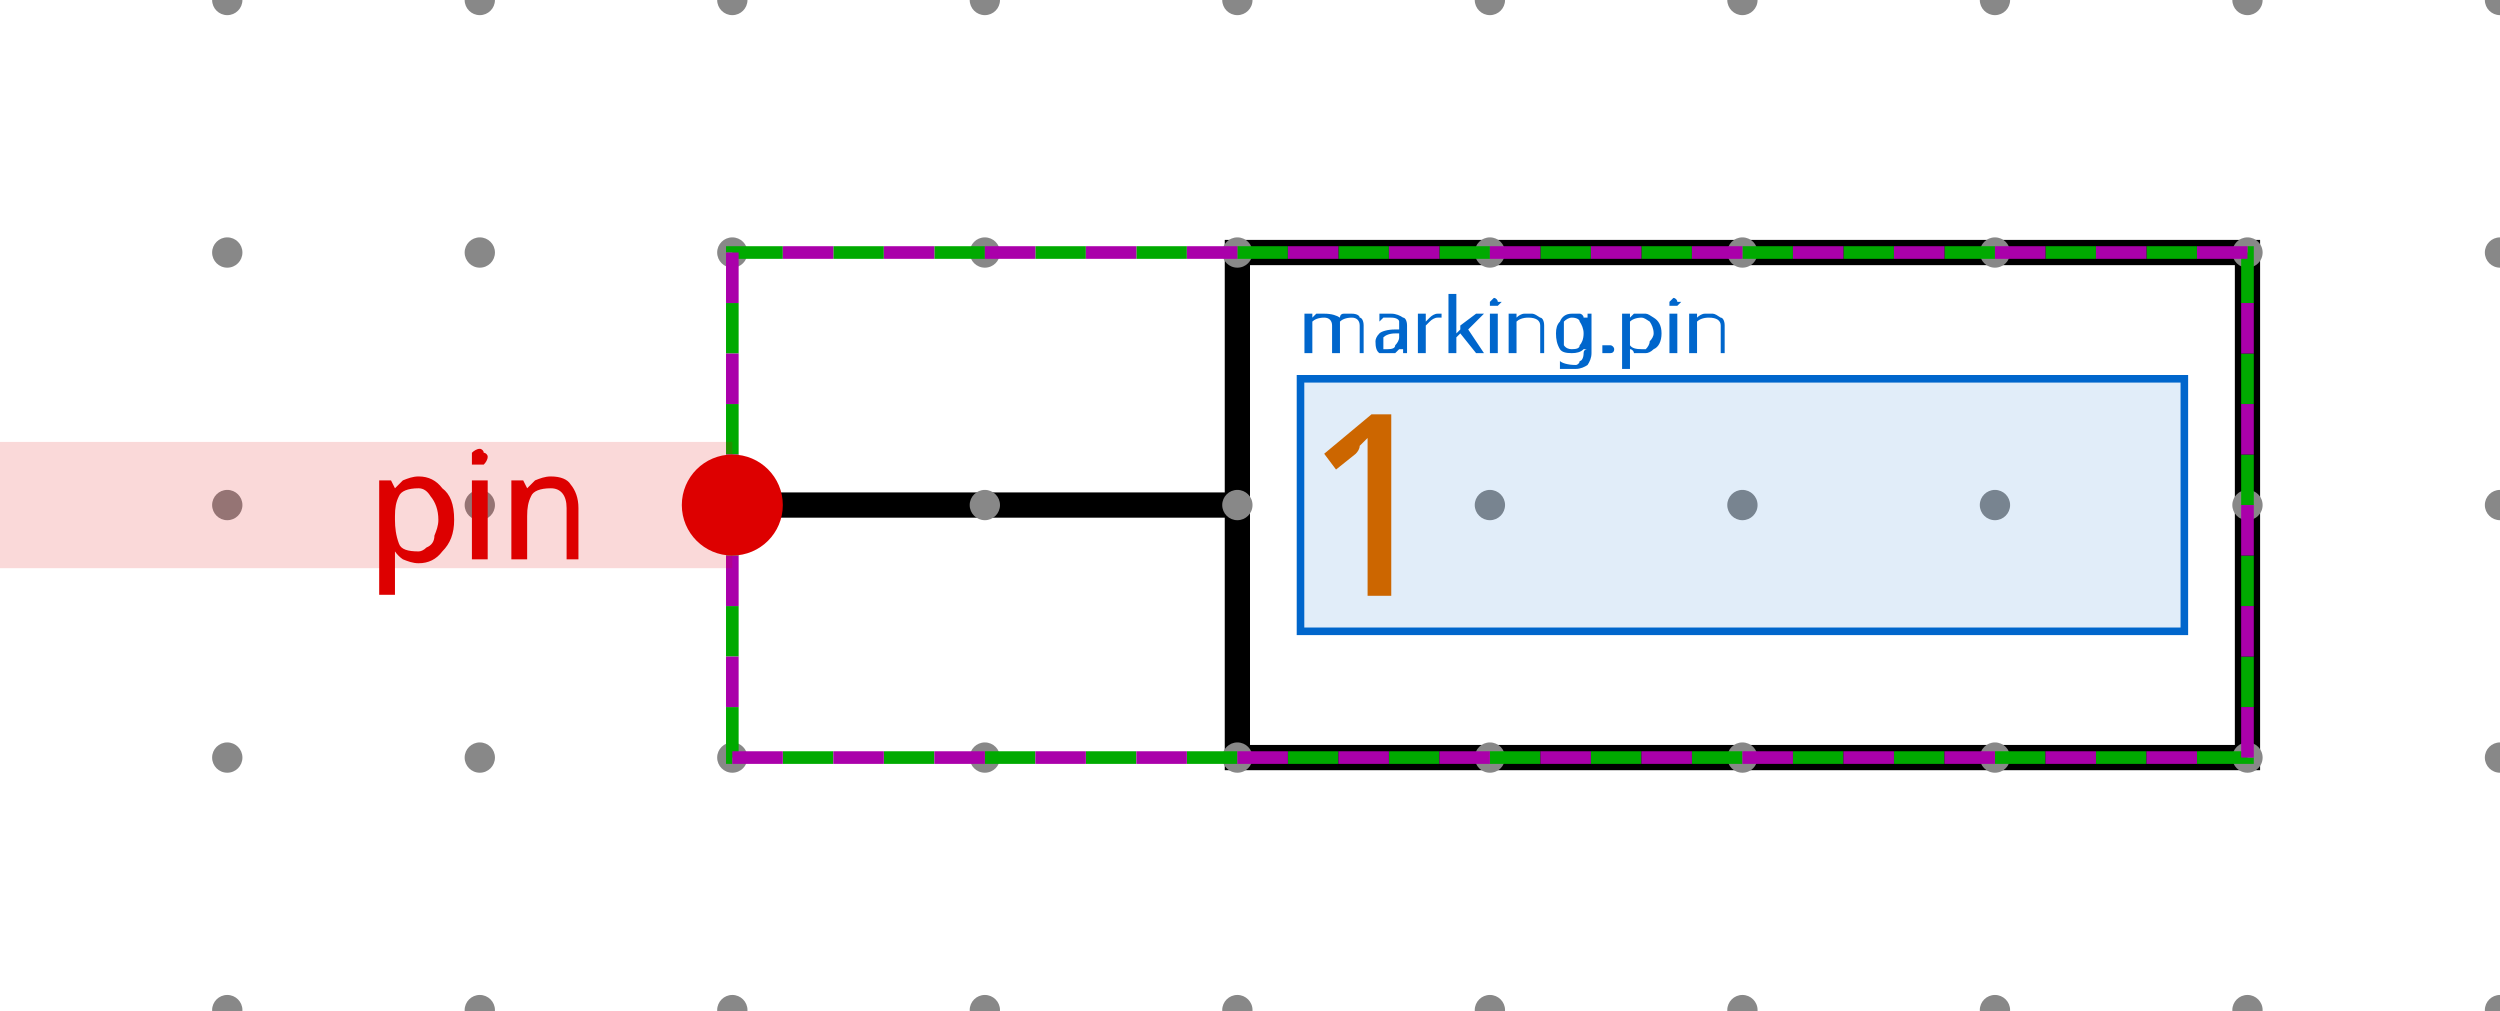
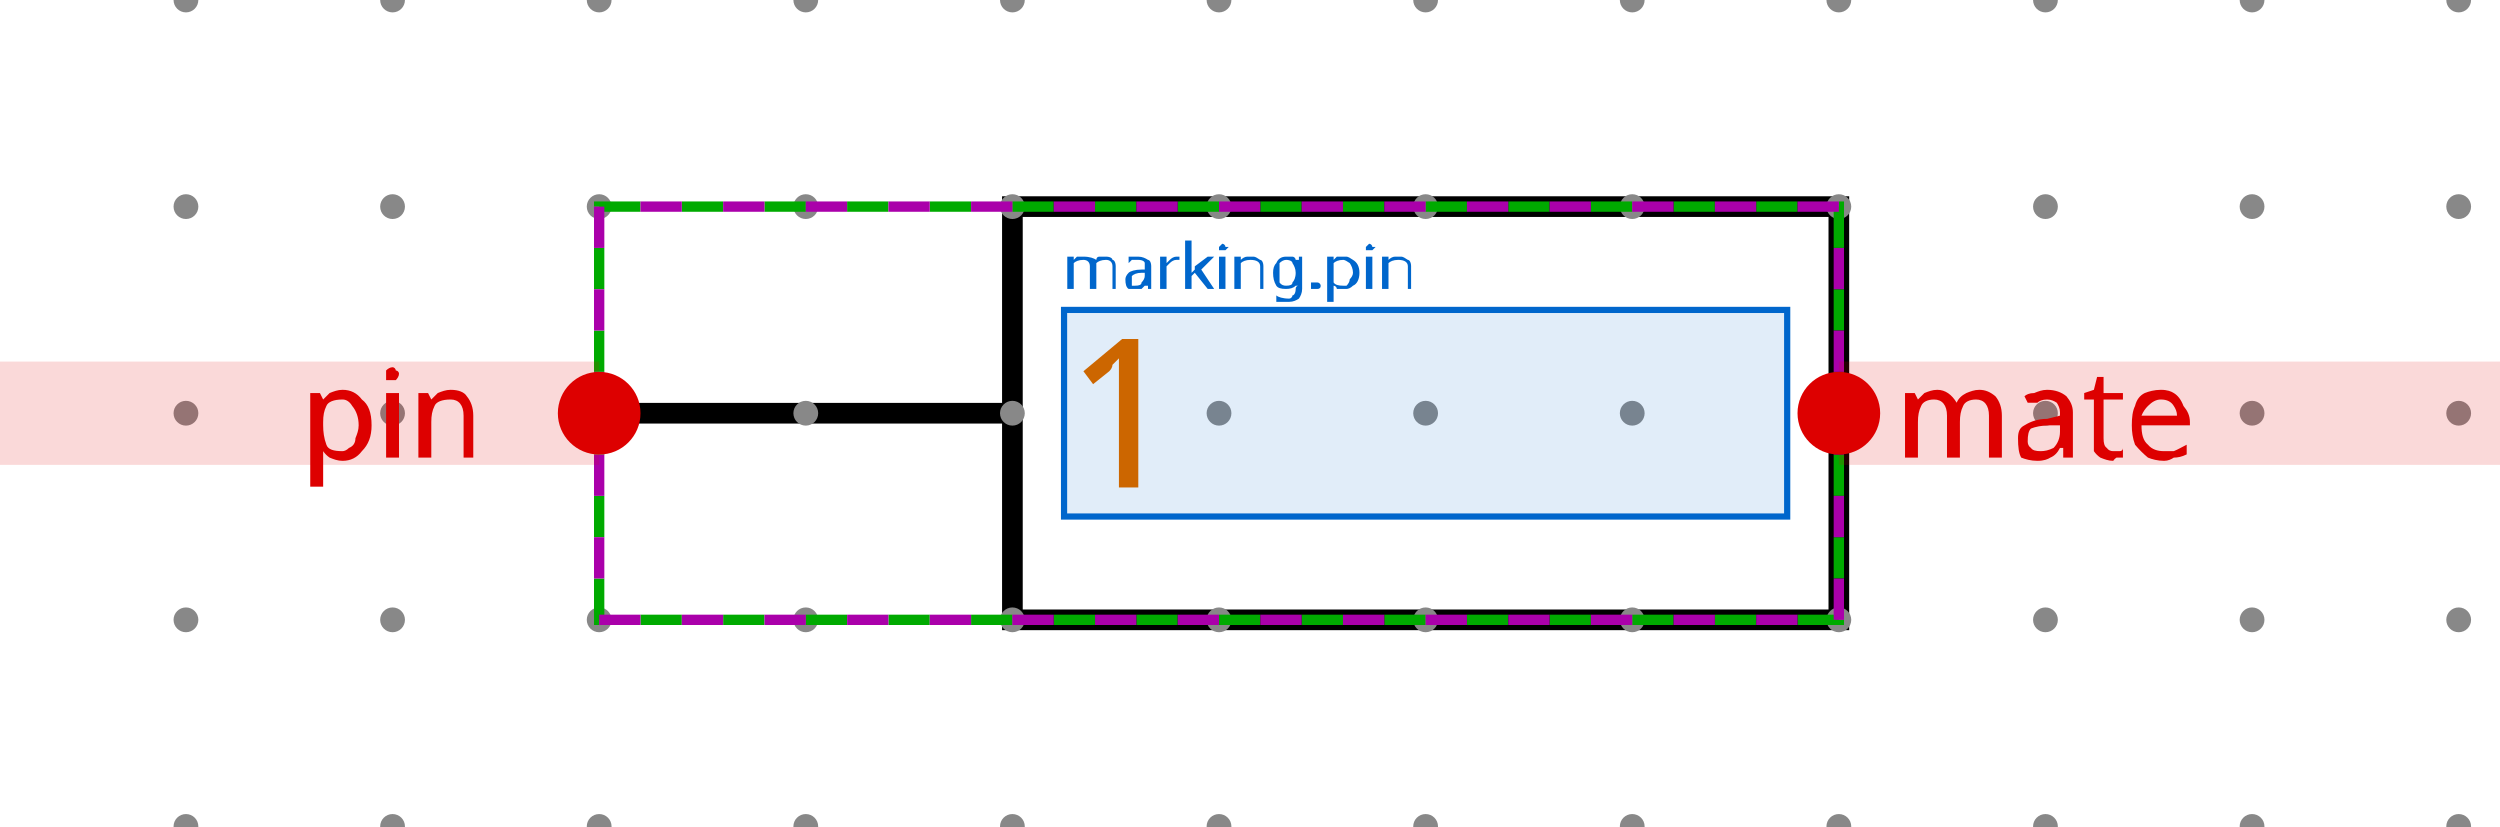
- <svg xmlns="http://www.w3.org/2000/svg" width="24.75mm" height="10mm" viewBox="-5.9 -1 9.9 4">
+ <svg xmlns="http://www.w3.org/2000/svg" width="30.25mm" height="10mm" viewBox="-5.9 -1 12.1 4">
  <g fill="none" stroke="#000" stroke-linecap="butt" stroke-linejoin="miter">
    <line x1="-3" y1="1" x2="-1" y2="1" stroke-width="0.1" />
    <polygon points="-1,0 3,0 3,2 -1,2" stroke-width="0.1" />
  </g>
  <g class="annotation">
    <circle class="grid" cx="-5" cy="-1" r="0.06" fill="#888" stroke="none" />
    <circle class="grid" cx="-4" cy="-1" r="0.06" fill="#888" stroke="none" />
    <circle class="grid" cx="-3" cy="-1" r="0.06" fill="#888" stroke="none" />
    <circle class="grid" cx="-2" cy="-1" r="0.06" fill="#888" stroke="none" />
    <circle class="grid" cx="-1" cy="-1" r="0.06" fill="#888" stroke="none" />
    <circle class="grid" cx="0" cy="-1" r="0.06" fill="#888" stroke="none" />
    <circle class="grid" cx="1" cy="-1" r="0.06" fill="#888" stroke="none" />
    <circle class="grid" cx="2" cy="-1" r="0.06" fill="#888" stroke="none" />
    <circle class="grid" cx="3" cy="-1" r="0.06" fill="#888" stroke="none" />
    <circle class="grid" cx="4" cy="-1" r="0.06" fill="#888" stroke="none" />
+     <circle class="grid" cx="5" cy="-1" r="0.06" fill="#888" stroke="none" />
+     <circle class="grid" cx="6" cy="-1" r="0.06" fill="#888" stroke="none" />
    <circle class="grid" cx="-5" cy="0" r="0.06" fill="#888" stroke="none" />
    <circle class="grid" cx="-4" cy="0" r="0.06" fill="#888" stroke="none" />
    <circle class="grid" cx="-3" cy="0" r="0.06" fill="#888" stroke="none" />
    <circle class="grid" cx="-2" cy="0" r="0.06" fill="#888" stroke="none" />
    <circle class="grid" cx="-1" cy="0" r="0.06" fill="#888" stroke="none" />
    <circle class="grid" cx="0" cy="0" r="0.06" fill="#888" stroke="none" />
    <circle class="grid" cx="1" cy="0" r="0.06" fill="#888" stroke="none" />
    <circle class="grid" cx="2" cy="0" r="0.06" fill="#888" stroke="none" />
    <circle class="grid" cx="3" cy="0" r="0.06" fill="#888" stroke="none" />
    <circle class="grid" cx="4" cy="0" r="0.06" fill="#888" stroke="none" />
+     <circle class="grid" cx="5" cy="0" r="0.06" fill="#888" stroke="none" />
+     <circle class="grid" cx="6" cy="0" r="0.06" fill="#888" stroke="none" />
    <circle class="grid" cx="-5" cy="1" r="0.06" fill="#888" stroke="none" />
    <circle class="grid" cx="-4" cy="1" r="0.06" fill="#888" stroke="none" />
    <circle class="grid" cx="-3" cy="1" r="0.06" fill="#888" stroke="none" />
    <circle class="grid" cx="-2" cy="1" r="0.06" fill="#888" stroke="none" />
    <circle class="grid" cx="-1" cy="1" r="0.06" fill="#888" stroke="none" />
    <circle class="grid" cx="0" cy="1" r="0.06" fill="#888" stroke="none" />
    <circle class="grid" cx="1" cy="1" r="0.06" fill="#888" stroke="none" />
    <circle class="grid" cx="2" cy="1" r="0.06" fill="#888" stroke="none" />
    <circle class="grid" cx="3" cy="1" r="0.06" fill="#888" stroke="none" />
    <circle class="grid" cx="4" cy="1" r="0.06" fill="#888" stroke="none" />
+     <circle class="grid" cx="5" cy="1" r="0.06" fill="#888" stroke="none" />
+     <circle class="grid" cx="6" cy="1" r="0.06" fill="#888" stroke="none" />
    <circle class="grid" cx="-5" cy="2" r="0.06" fill="#888" stroke="none" />
    <circle class="grid" cx="-4" cy="2" r="0.06" fill="#888" stroke="none" />
    <circle class="grid" cx="-3" cy="2" r="0.06" fill="#888" stroke="none" />
    <circle class="grid" cx="-2" cy="2" r="0.06" fill="#888" stroke="none" />
    <circle class="grid" cx="-1" cy="2" r="0.06" fill="#888" stroke="none" />
    <circle class="grid" cx="0" cy="2" r="0.06" fill="#888" stroke="none" />
    <circle class="grid" cx="1" cy="2" r="0.06" fill="#888" stroke="none" />
    <circle class="grid" cx="2" cy="2" r="0.06" fill="#888" stroke="none" />
    <circle class="grid" cx="3" cy="2" r="0.06" fill="#888" stroke="none" />
    <circle class="grid" cx="4" cy="2" r="0.06" fill="#888" stroke="none" />
+     <circle class="grid" cx="5" cy="2" r="0.06" fill="#888" stroke="none" />
+     <circle class="grid" cx="6" cy="2" r="0.06" fill="#888" stroke="none" />
    <circle class="grid" cx="-5" cy="3" r="0.06" fill="#888" stroke="none" />
    <circle class="grid" cx="-4" cy="3" r="0.06" fill="#888" stroke="none" />
    <circle class="grid" cx="-3" cy="3" r="0.06" fill="#888" stroke="none" />
    <circle class="grid" cx="-2" cy="3" r="0.06" fill="#888" stroke="none" />
    <circle class="grid" cx="-1" cy="3" r="0.06" fill="#888" stroke="none" />
    <circle class="grid" cx="0" cy="3" r="0.06" fill="#888" stroke="none" />
    <circle class="grid" cx="1" cy="3" r="0.06" fill="#888" stroke="none" />
    <circle class="grid" cx="2" cy="3" r="0.06" fill="#888" stroke="none" />
    <circle class="grid" cx="3" cy="3" r="0.06" fill="#888" stroke="none" />
    <circle class="grid" cx="4" cy="3" r="0.06" fill="#888" stroke="none" />
+     <circle class="grid" cx="5" cy="3" r="0.06" fill="#888" stroke="none" />
+     <circle class="grid" cx="6" cy="3" r="0.06" fill="#888" stroke="none" />
    <rect class="body-box" x="-3" y="0" width="6" height="2" fill="none" stroke="#0a0" stroke-width="0.05" stroke-dasharray="0.2 0.2" />
    <rect class="keepout-box" x="-3" y="0" width="6" height="2" fill="none" stroke="#a0a" stroke-width="0.05" stroke-dasharray="0.2 0.2" stroke-dashoffset="0.2" />
    <rect class="slot-box" x="-0.75" y="0.5" width="3.5" height="1" fill="#06c" fill-opacity="0.12" stroke="#06c" stroke-width="0.03" />
    <text class="slot-id" x="-0.75" y="0.4" font-size="0.3" text-anchor="start" fill="#06c" stroke="none" font-family="sans-serif">marking.pin</text>
    <rect class="lane" x="-5.9" y="0.75" width="2.9" height="0.5" fill="#d00" fill-opacity="0.15" stroke="none" />
+     <rect class="lane" x="3" y="0.75" width="3.2" height="0.5" fill="#d00" fill-opacity="0.15" stroke="none" />
    <circle class="port" cx="-3" cy="1" r="0.2" fill="#d00" stroke="none" />
    <text class="port-id" x="-4" y="1.216" font-size="0.6" text-anchor="middle" fill="#d00" stroke="none" font-family="sans-serif">pin</text>
+     <circle class="port" cx="3" cy="1" r="0.2" fill="#d00" stroke="none" />
+     <text class="port-id" x="4" y="1.216" font-size="0.6" text-anchor="middle" fill="#d00" stroke="none" font-family="sans-serif">mate</text>
  </g>
  <g class="samples">
    <text class="sample-text" x="-0.75" y="1.36" font-size="1" text-anchor="start" fill="#c60" stroke="none" font-family="sans-serif">1</text>
  </g>
</svg>
